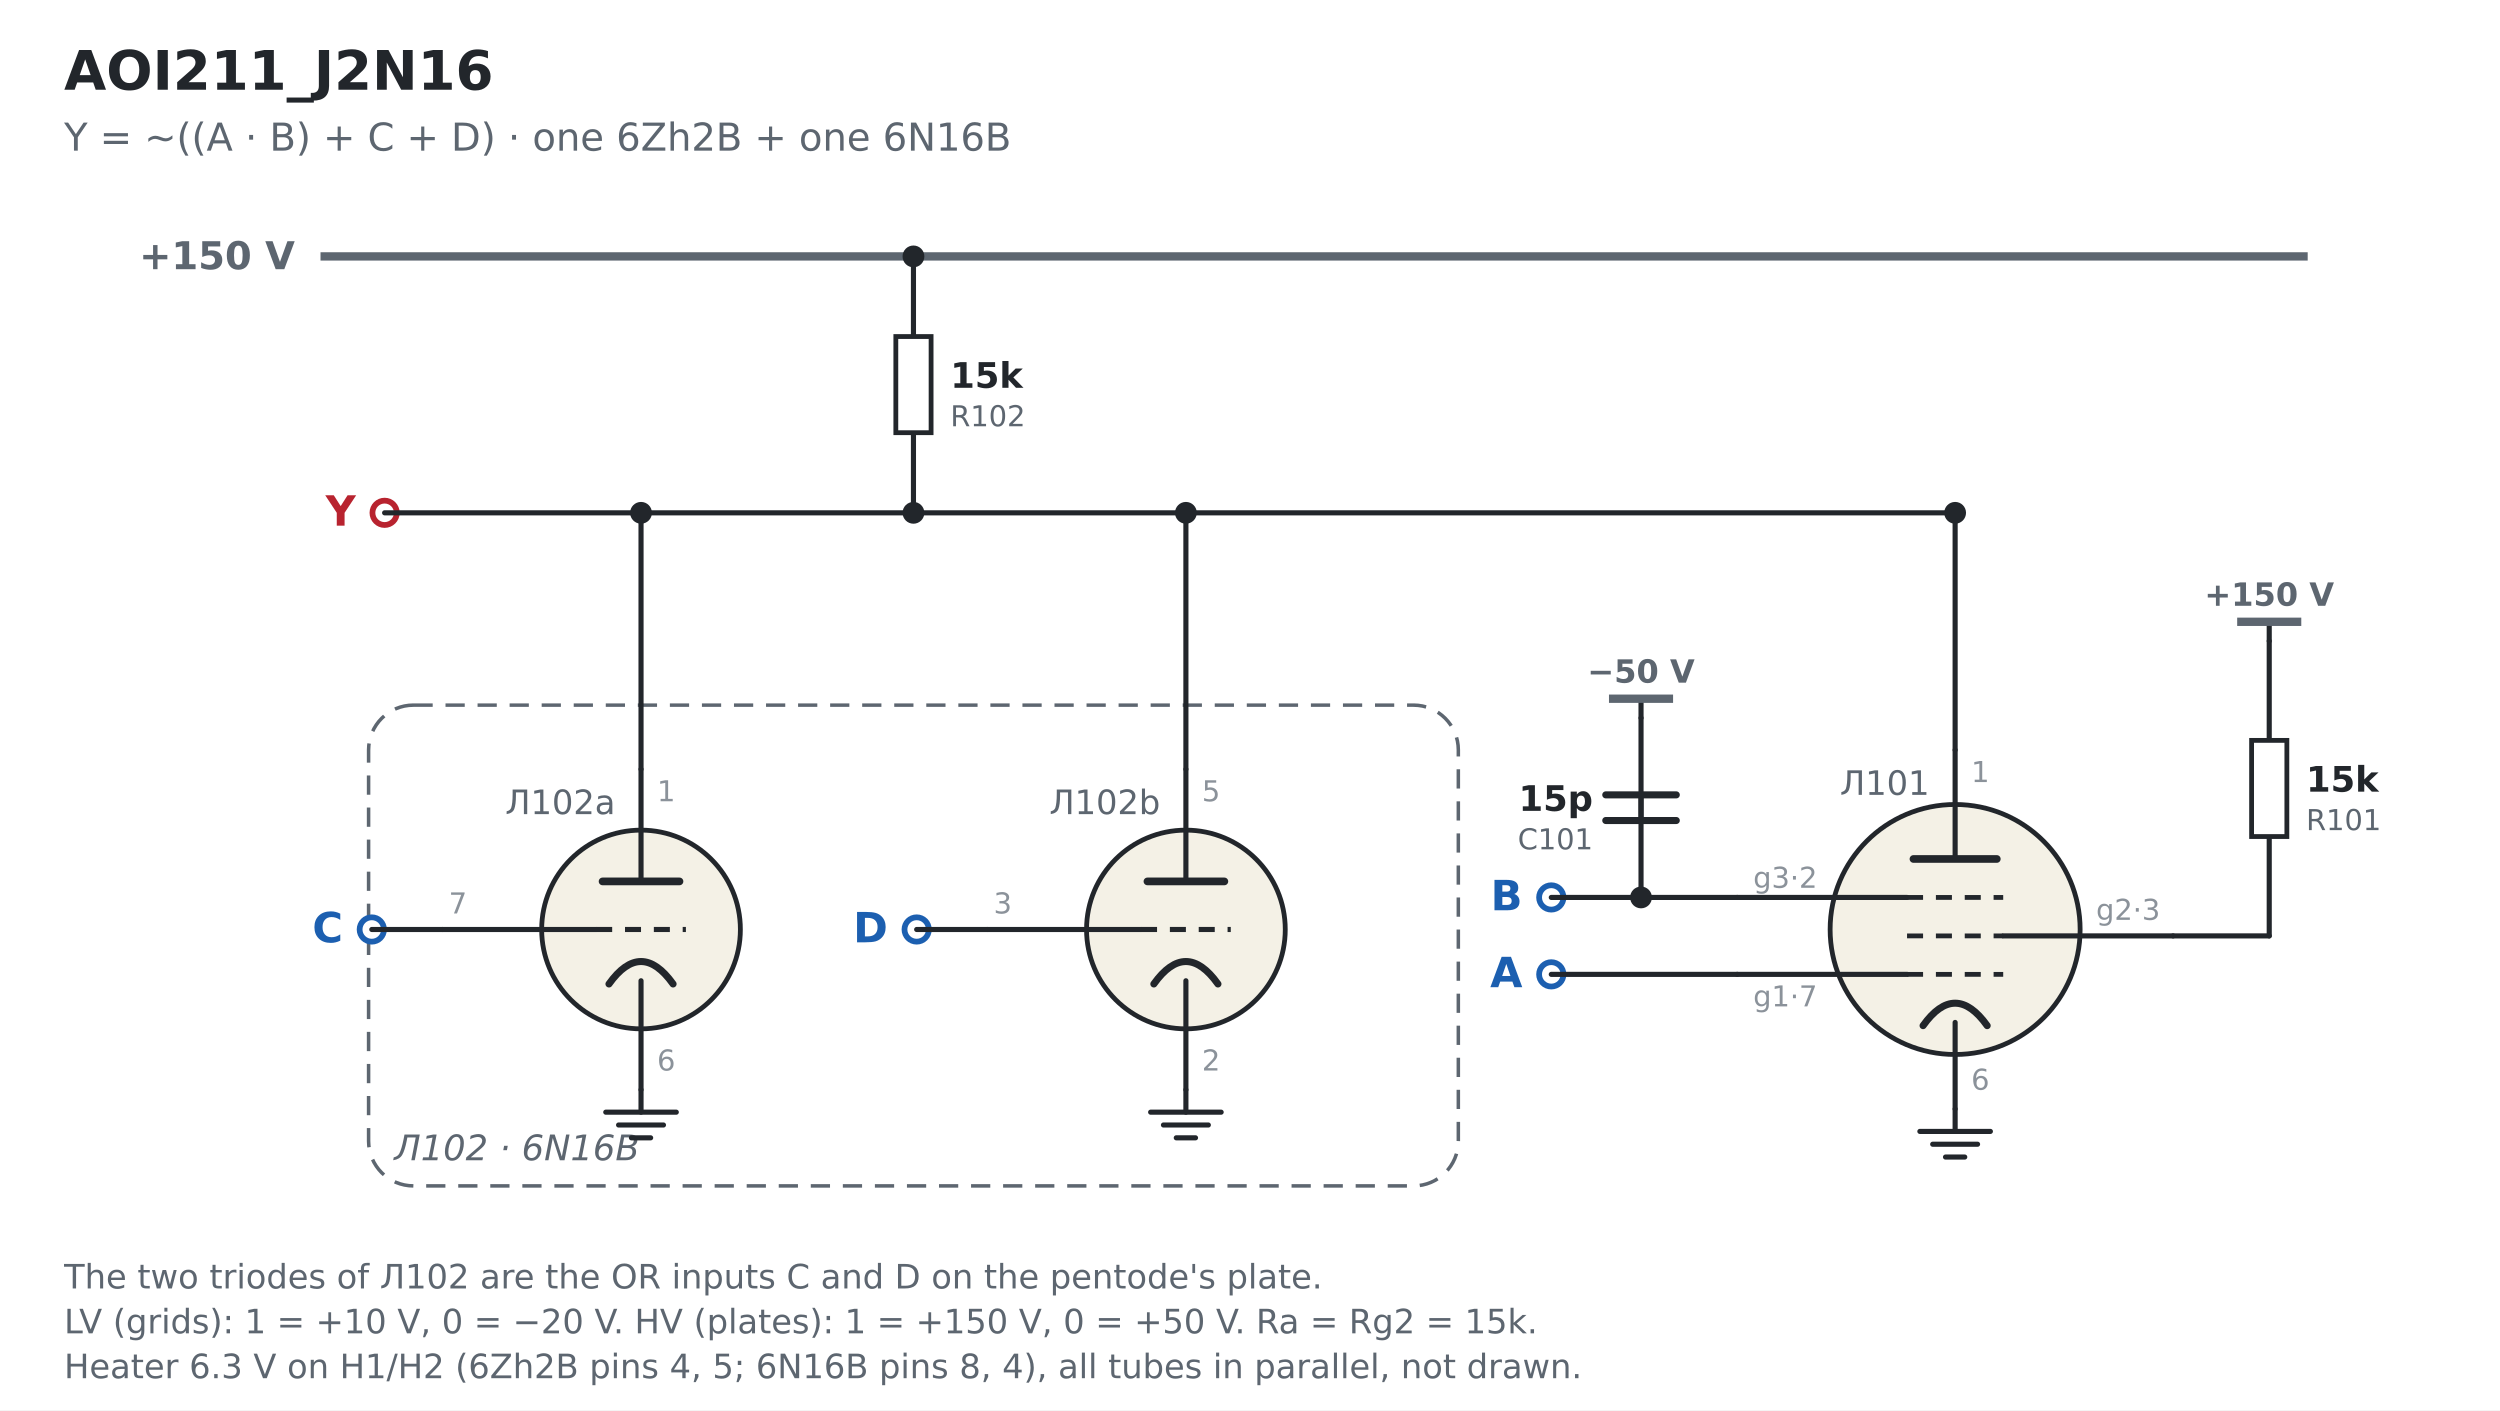
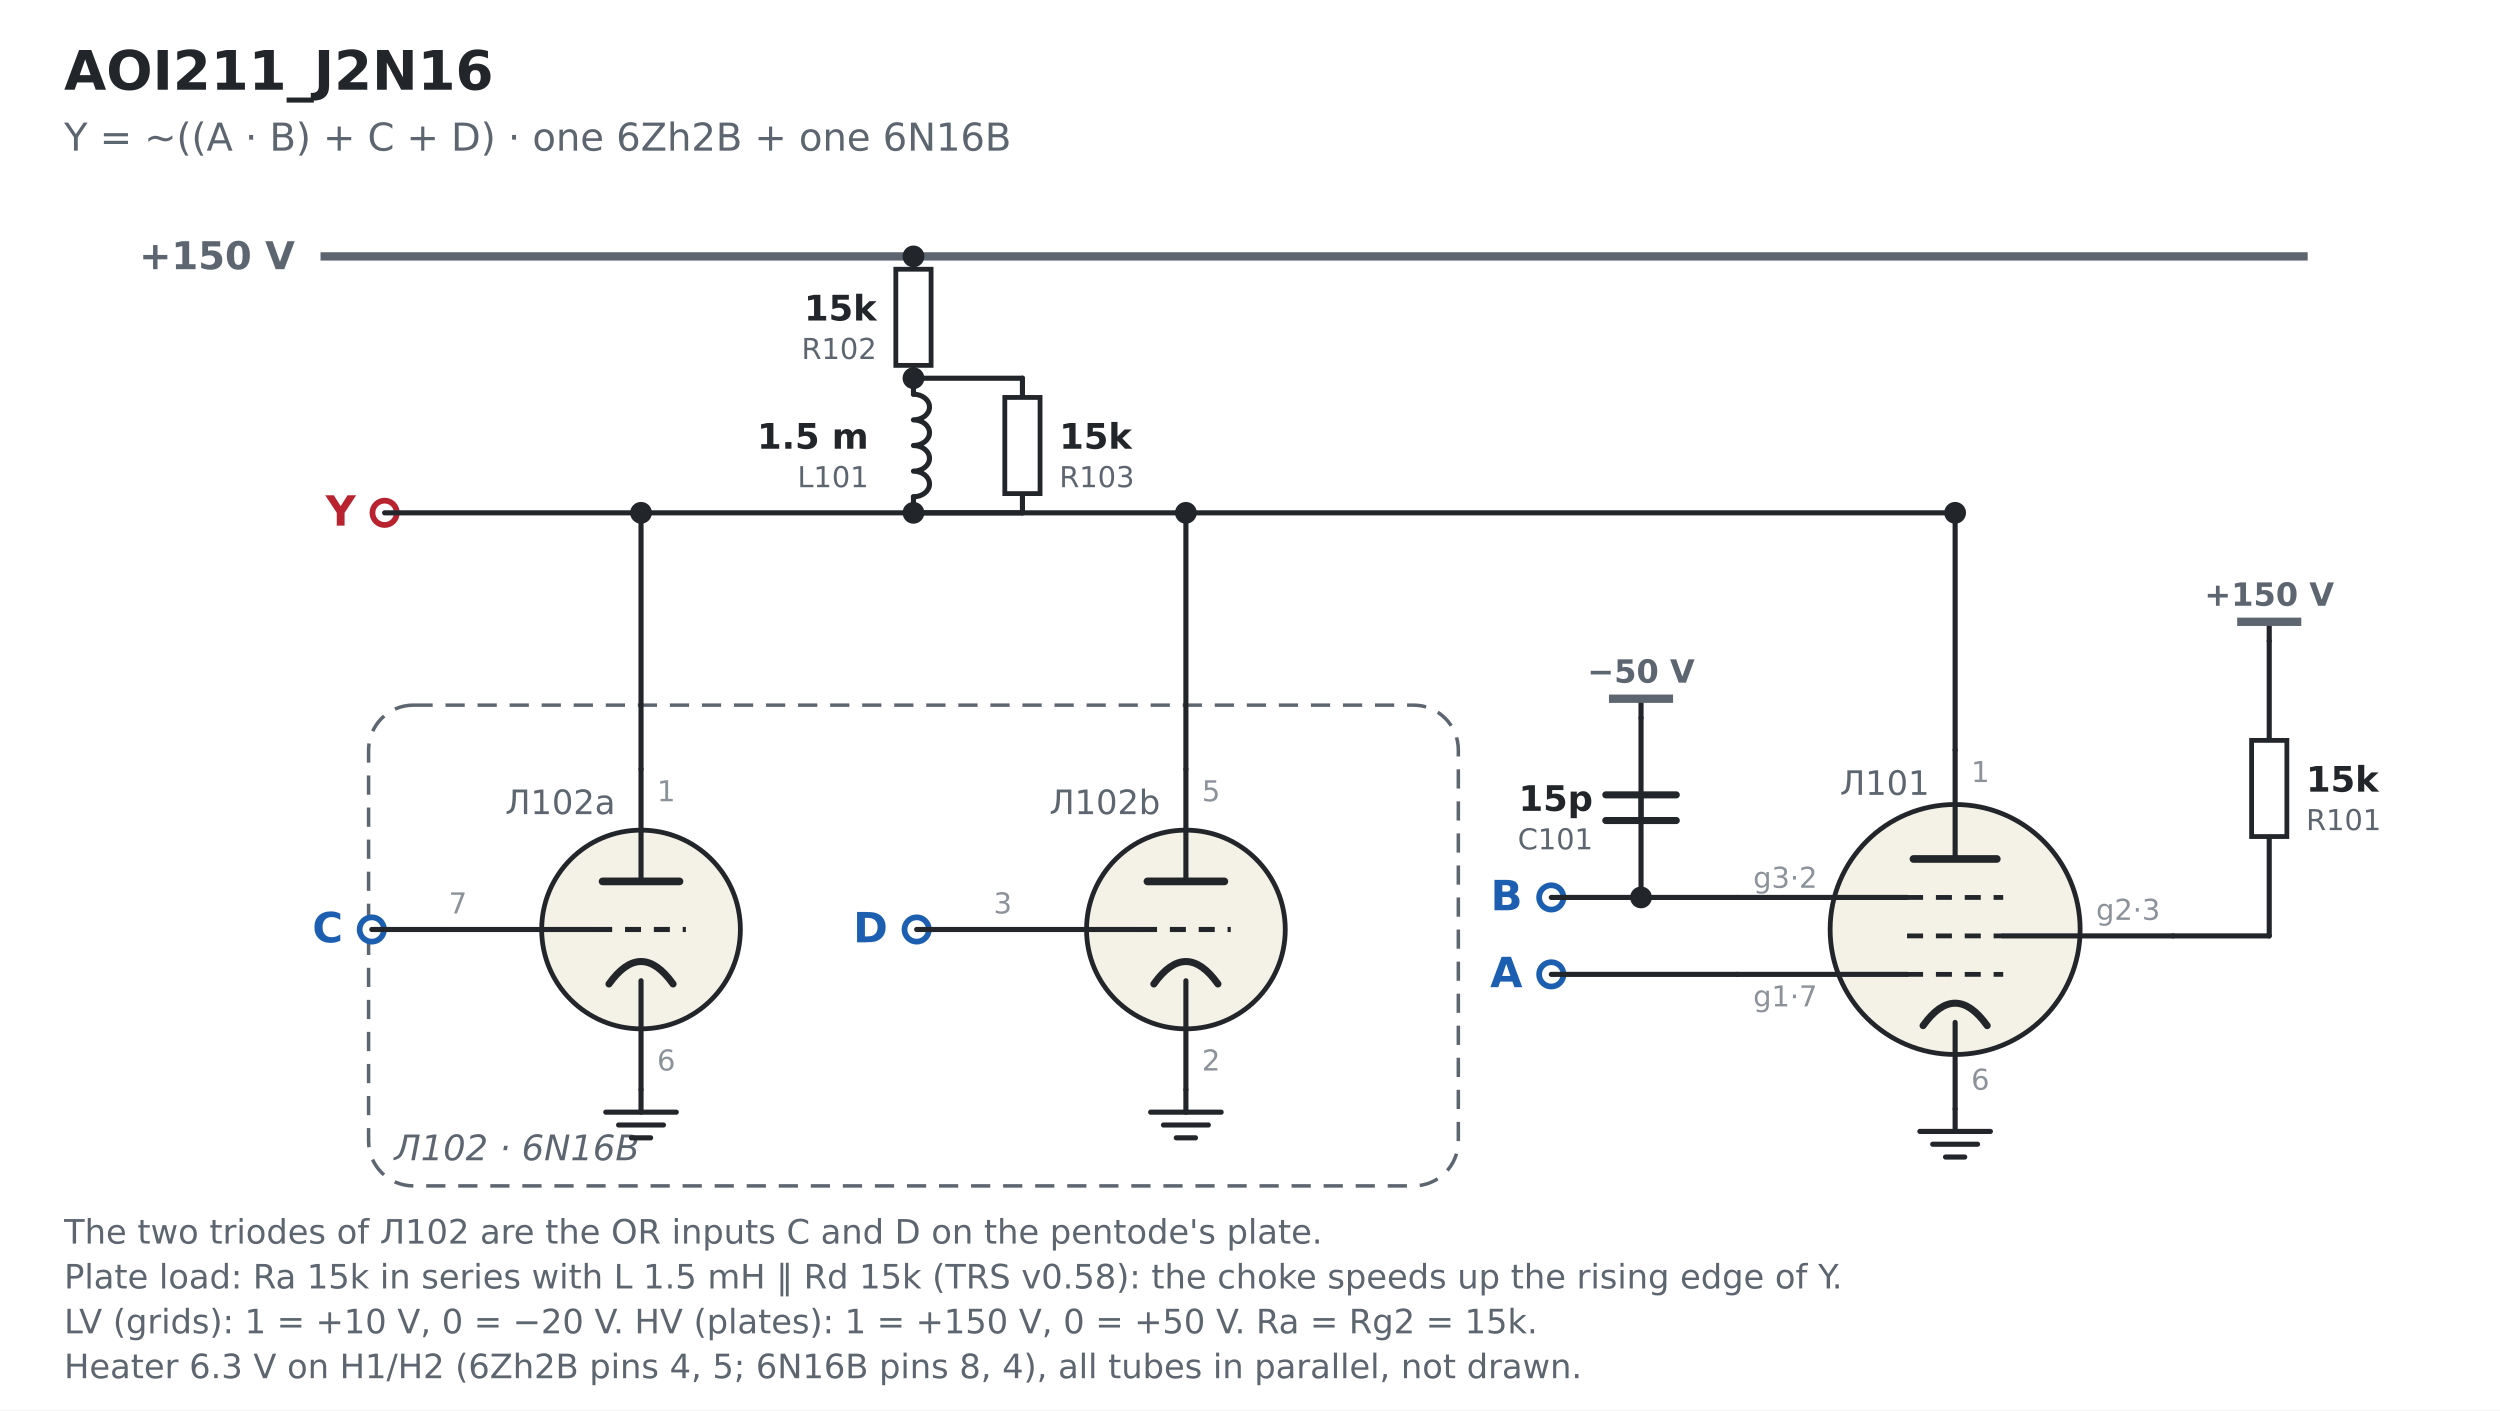
<svg xmlns="http://www.w3.org/2000/svg" viewBox="0 0 780 440" width="780" height="440" font-family="DejaVu Sans, Arial, sans-serif" role="img" aria-label="AOI211_J2N16">
  <rect width="780" height="440" fill="#ffffff" />
  <text x="20" y="28" font-size="17" font-weight="bold" fill="#22262b">AOI211_J2N16</text>
  <text x="20" y="47" font-size="12" fill="#5d6670">Y = ~((A · B) + C + D)  ·  one 6Zh2B + one 6N16B</text>
  <rect x="115" y="220" width="340" height="150" rx="14" fill="none" stroke="#5d6670" stroke-width="1.1" stroke-dasharray="6 4" />
  <text x="123" y="362" font-size="11" fill="#5d6670" font-style="italic">Л102 · 6N16B</text>
  <line x1="100" y1="80" x2="720" y2="80" stroke="#5d6670" stroke-width="2.6" stroke-linecap="butt" />
  <text x="92" y="84" font-size="12" fill="#5d6670" text-anchor="end" font-weight="bold" font-style="normal">+150 V</text>
  <circle cx="200" cy="290" r="31" fill="#f4f1e6" stroke="#22262b" stroke-width="1.5" />
  <line x1="188" y1="275" x2="212" y2="275" stroke="#22262b" stroke-width="2.4" stroke-linecap="round" />
  <line x1="200" y1="275" x2="200" y2="240" stroke="#22262b" stroke-width="1.6" stroke-linecap="round" />
  <line x1="186" y1="290" x2="214" y2="290" stroke="#22262b" stroke-width="1.6" stroke-linecap="butt" stroke-dasharray="5 4" />
  <line x1="186" y1="290" x2="138" y2="290" stroke="#22262b" stroke-width="1.6" stroke-linecap="round" />
  <path d="M190,307 Q200,293 210,307" stroke="#22262b" stroke-width="2.2" fill="none" stroke-linejoin="round" stroke-linecap="round" />
  <line x1="200" y1="306" x2="200" y2="340" stroke="#22262b" stroke-width="1.6" stroke-linecap="round" />
  <text x="205" y="250" font-size="9" fill="#8b929a" text-anchor="start" font-weight="normal" font-style="normal">1</text>
  <text x="140" y="285" font-size="9" fill="#8b929a" text-anchor="start" font-weight="normal" font-style="normal">7</text>
  <text x="205" y="334" font-size="9" fill="#8b929a" text-anchor="start" font-weight="normal" font-style="normal">6</text>
  <text x="192" y="254" font-size="10.5" fill="#5d6670" text-anchor="end" font-weight="normal" font-style="normal">Л102a</text>
  <circle cx="370" cy="290" r="31" fill="#f4f1e6" stroke="#22262b" stroke-width="1.5" />
  <line x1="358" y1="275" x2="382" y2="275" stroke="#22262b" stroke-width="2.4" stroke-linecap="round" />
  <line x1="370" y1="275" x2="370" y2="240" stroke="#22262b" stroke-width="1.6" stroke-linecap="round" />
  <line x1="356" y1="290" x2="384" y2="290" stroke="#22262b" stroke-width="1.6" stroke-linecap="butt" stroke-dasharray="5 4" />
  <line x1="356" y1="290" x2="308" y2="290" stroke="#22262b" stroke-width="1.6" stroke-linecap="round" />
  <path d="M360,307 Q370,293 380,307" stroke="#22262b" stroke-width="2.2" fill="none" stroke-linejoin="round" stroke-linecap="round" />
  <line x1="370" y1="306" x2="370" y2="340" stroke="#22262b" stroke-width="1.6" stroke-linecap="round" />
  <text x="375" y="250" font-size="9" fill="#8b929a" text-anchor="start" font-weight="normal" font-style="normal">5</text>
  <text x="310" y="285" font-size="9" fill="#8b929a" text-anchor="start" font-weight="normal" font-style="normal">3</text>
  <text x="375" y="334" font-size="9" fill="#8b929a" text-anchor="start" font-weight="normal" font-style="normal">2</text>
  <text x="362" y="254" font-size="10.5" fill="#5d6670" text-anchor="end" font-weight="normal" font-style="normal">Л102b</text>
  <circle cx="116" cy="290" r="3.8" fill="#fff" stroke="#1c5fb0" stroke-width="1.8" />
  <text x="107" y="294" font-size="13" fill="#1c5fb0" text-anchor="end" font-weight="bold" font-style="normal">C</text>
  <line x1="200" y1="340" x2="200" y2="347" stroke="#22262b" stroke-width="1.6" stroke-linecap="round" />
  <line x1="189" y1="347" x2="211" y2="347" stroke="#22262b" stroke-width="1.6" stroke-linecap="round" />
  <line x1="193" y1="351" x2="207" y2="351" stroke="#22262b" stroke-width="1.6" stroke-linecap="round" />
  <line x1="197" y1="355" x2="203" y2="355" stroke="#22262b" stroke-width="1.6" stroke-linecap="round" />
  <circle cx="286" cy="290" r="3.8" fill="#fff" stroke="#1c5fb0" stroke-width="1.8" />
  <text x="277" y="294" font-size="13" fill="#1c5fb0" text-anchor="end" font-weight="bold" font-style="normal">D</text>
  <line x1="370" y1="340" x2="370" y2="347" stroke="#22262b" stroke-width="1.6" stroke-linecap="round" />
  <line x1="359" y1="347" x2="381" y2="347" stroke="#22262b" stroke-width="1.6" stroke-linecap="round" />
  <line x1="363" y1="351" x2="377" y2="351" stroke="#22262b" stroke-width="1.6" stroke-linecap="round" />
  <line x1="367" y1="355" x2="373" y2="355" stroke="#22262b" stroke-width="1.6" stroke-linecap="round" />
  <circle cx="610" cy="290" r="39" fill="#f4f1e6" stroke="#22262b" stroke-width="1.5" />
  <line x1="597" y1="268" x2="623" y2="268" stroke="#22262b" stroke-width="2.4" stroke-linecap="round" />
  <line x1="610" y1="268" x2="610" y2="234" stroke="#22262b" stroke-width="1.6" stroke-linecap="round" />
  <line x1="595" y1="280" x2="625" y2="280" stroke="#22262b" stroke-width="1.5" stroke-linecap="butt" stroke-dasharray="5 4" />
  <line x1="595" y1="292" x2="625" y2="292" stroke="#22262b" stroke-width="1.5" stroke-linecap="butt" stroke-dasharray="5 4" />
  <line x1="595" y1="304" x2="625" y2="304" stroke="#22262b" stroke-width="1.5" stroke-linecap="butt" stroke-dasharray="5 4" />
  <line x1="595" y1="280" x2="542" y2="280" stroke="#22262b" stroke-width="1.6" stroke-linecap="round" />
  <line x1="625" y1="292" x2="678" y2="292" stroke="#22262b" stroke-width="1.6" stroke-linecap="round" />
  <line x1="595" y1="304" x2="542" y2="304" stroke="#22262b" stroke-width="1.6" stroke-linecap="round" />
  <path d="M600,320 Q610,306 620,320" stroke="#22262b" stroke-width="2.2" fill="none" stroke-linejoin="round" stroke-linecap="round" />
  <line x1="610" y1="319" x2="610" y2="346" stroke="#22262b" stroke-width="1.6" stroke-linecap="round" />
  <text x="615" y="244" font-size="9" fill="#8b929a" text-anchor="start" font-weight="normal" font-style="normal">1</text>
  <text x="547" y="277" font-size="9" fill="#8b929a" text-anchor="start" font-weight="normal" font-style="normal">g3·2</text>
  <text x="547" y="314" font-size="9" fill="#8b929a" text-anchor="start" font-weight="normal" font-style="normal">g1·7</text>
  <text x="674" y="287" font-size="9" fill="#8b929a" text-anchor="end" font-weight="normal" font-style="normal">g2·3</text>
  <text x="615" y="340" font-size="9" fill="#8b929a" text-anchor="start" font-weight="normal" font-style="normal">6</text>
  <text x="602" y="248" font-size="10.5" fill="#5d6670" text-anchor="end" font-weight="normal" font-style="normal">Л101</text>
  <circle cx="484" cy="304" r="3.8" fill="#fff" stroke="#1c5fb0" stroke-width="1.8" />
  <text x="475" y="308" font-size="13" fill="#1c5fb0" text-anchor="end" font-weight="bold" font-style="normal">A</text>
  <circle cx="484" cy="280" r="3.8" fill="#fff" stroke="#1c5fb0" stroke-width="1.8" />
  <text x="475" y="284" font-size="13" fill="#1c5fb0" text-anchor="end" font-weight="bold" font-style="normal">B</text>
  <line x1="512" y1="280" x2="512" y2="248" stroke="#22262b" stroke-width="1.6" stroke-linecap="round" />
  <line x1="512" y1="256" x2="512" y2="224" stroke="#22262b" stroke-width="1.6" stroke-linecap="round" />
  <line x1="501" y1="248" x2="523" y2="248" stroke="#22262b" stroke-width="2.2" stroke-linecap="round" />
  <line x1="501" y1="256" x2="523" y2="256" stroke="#22262b" stroke-width="2.2" stroke-linecap="round" />
  <text x="497" y="253" font-size="11" fill="#22262b" text-anchor="end" font-weight="bold" font-style="normal">15p</text>
  <text x="497" y="265" font-size="9" fill="#5d6670" text-anchor="end" font-weight="normal" font-style="normal">C101</text>
  <line x1="512" y1="224" x2="512" y2="218" stroke="#22262b" stroke-width="1.6" stroke-linecap="round" />
  <line x1="502" y1="218" x2="522" y2="218" stroke="#5d6670" stroke-width="2.6" stroke-linecap="butt" />
  <text x="512" y="213" font-size="10" fill="#5d6670" text-anchor="middle" font-weight="bold" font-style="normal">−50 V</text>
  <line x1="708" y1="200" x2="708" y2="231" stroke="#22262b" stroke-width="1.6" stroke-linecap="round" />
  <line x1="708" y1="261" x2="708" y2="292" stroke="#22262b" stroke-width="1.6" stroke-linecap="round" />
  <rect x="702.5" y="231" width="11" height="30" fill="#fff" stroke="#22262b" stroke-width="1.5" />
  <text x="719.5" y="247" font-size="11" fill="#22262b" text-anchor="start" font-weight="bold" font-style="normal">15k</text>
  <text x="719.5" y="259" font-size="9" fill="#5d6670" text-anchor="start" font-weight="normal" font-style="normal">R101</text>
  <line x1="708" y1="200" x2="708" y2="194" stroke="#22262b" stroke-width="1.6" stroke-linecap="round" />
  <line x1="698" y1="194" x2="718" y2="194" stroke="#5d6670" stroke-width="2.6" stroke-linecap="butt" />
  <text x="708" y="189" font-size="10" fill="#5d6670" text-anchor="middle" font-weight="bold" font-style="normal">+150 V</text>
  <line x1="610" y1="346" x2="610" y2="353" stroke="#22262b" stroke-width="1.6" stroke-linecap="round" />
  <line x1="599" y1="353" x2="621" y2="353" stroke="#22262b" stroke-width="1.6" stroke-linecap="round" />
  <line x1="603" y1="357" x2="617" y2="357" stroke="#22262b" stroke-width="1.6" stroke-linecap="round" />
  <line x1="607" y1="361" x2="613" y2="361" stroke="#22262b" stroke-width="1.6" stroke-linecap="round" />
-   <line x1="285" y1="80" x2="285" y2="105" stroke="#22262b" stroke-width="1.6" stroke-linecap="round" />
-   <line x1="285" y1="135" x2="285" y2="160" stroke="#22262b" stroke-width="1.6" stroke-linecap="round" />
-   <rect x="279.5" y="105" width="11" height="30" fill="#fff" stroke="#22262b" stroke-width="1.5" />
-   <text x="296.5" y="121" font-size="11" fill="#22262b" text-anchor="start" font-weight="bold" font-style="normal">15k</text>
-   <text x="296.5" y="133" font-size="9" fill="#5d6670" text-anchor="start" font-weight="normal" font-style="normal">R102</text>
+   <line x1="285" y1="80" x2="285" y2="84" stroke="#22262b" stroke-width="1.6" stroke-linecap="round" />
+   <line x1="285" y1="114" x2="285" y2="118" stroke="#22262b" stroke-width="1.6" stroke-linecap="round" />
+   <rect x="279.5" y="84" width="11" height="30" fill="#fff" stroke="#22262b" stroke-width="1.5" />
+   <text x="273.5" y="100" font-size="11" fill="#22262b" text-anchor="end" font-weight="bold" font-style="normal">15k</text>
+   <text x="273.5" y="112" font-size="9" fill="#5d6670" text-anchor="end" font-weight="normal" font-style="normal">R102</text>
+   <line x1="285" y1="118" x2="285" y2="123" stroke="#22262b" stroke-width="1.6" stroke-linecap="round" />
+   <line x1="285" y1="155" x2="285" y2="160" stroke="#22262b" stroke-width="1.6" stroke-linecap="round" />
+   <path d="M285,123 a5,4 0 0 1 0,8 a5,4 0 0 1 0,8 a5,4 0 0 1 0,8 a5,4 0 0 1 0,8" stroke="#22262b" stroke-width="1.6" fill="none" stroke-linejoin="round" stroke-linecap="round" />
+   <text x="271" y="140" font-size="11" fill="#22262b" text-anchor="end" font-weight="bold" font-style="normal">1.5 m</text>
+   <text x="271" y="152" font-size="9" fill="#5d6670" text-anchor="end" font-weight="normal" font-style="normal">L101</text>
+   <line x1="319" y1="118" x2="319" y2="124" stroke="#22262b" stroke-width="1.6" stroke-linecap="round" />
+   <line x1="319" y1="154" x2="319" y2="160" stroke="#22262b" stroke-width="1.6" stroke-linecap="round" />
+   <rect x="313.5" y="124" width="11" height="30" fill="#fff" stroke="#22262b" stroke-width="1.5" />
+   <text x="330.5" y="140" font-size="11" fill="#22262b" text-anchor="start" font-weight="bold" font-style="normal">15k</text>
+   <text x="330.5" y="152" font-size="9" fill="#5d6670" text-anchor="start" font-weight="normal" font-style="normal">R103</text>
  <circle cx="120" cy="160" r="3.8" fill="#fff" stroke="#b8232f" stroke-width="1.8" />
  <text x="111" y="164" font-size="13" fill="#b8232f" text-anchor="end" font-weight="bold" font-style="normal">Y</text>
  <path d="M116,290 L138,290" fill="none" stroke="#22262b" stroke-width="1.6" stroke-linejoin="round" stroke-linecap="round" />
  <path d="M286,290 L308,290" fill="none" stroke="#22262b" stroke-width="1.6" stroke-linejoin="round" stroke-linecap="round" />
  <path d="M484,304 L542,304" fill="none" stroke="#22262b" stroke-width="1.6" stroke-linejoin="round" stroke-linecap="round" />
  <path d="M484,280 L542,280" fill="none" stroke="#22262b" stroke-width="1.6" stroke-linejoin="round" stroke-linecap="round" />
  <path d="M678,292 L708,292" fill="none" stroke="#22262b" stroke-width="1.6" stroke-linejoin="round" stroke-linecap="round" />
  <path d="M200,240 L200,160 L610,160 L610,234" fill="none" stroke="#22262b" stroke-width="1.6" stroke-linejoin="round" stroke-linecap="round" />
  <path d="M370,240 L370,160" fill="none" stroke="#22262b" stroke-width="1.6" stroke-linejoin="round" stroke-linecap="round" />
+   <path d="M285,118 L319,118" fill="none" stroke="#22262b" stroke-width="1.6" stroke-linejoin="round" stroke-linecap="round" />
+   <path d="M319,160 L285,160" fill="none" stroke="#22262b" stroke-width="1.6" stroke-linejoin="round" stroke-linecap="round" />
  <path d="M200,160 L120,160" fill="none" stroke="#22262b" stroke-width="1.6" stroke-linejoin="round" stroke-linecap="round" />
  <circle cx="512" cy="280" r="3.4" fill="#22262b" />
  <circle cx="200" cy="160" r="3.4" fill="#22262b" />
  <circle cx="370" cy="160" r="3.4" fill="#22262b" />
  <circle cx="610" cy="160" r="3.4" fill="#22262b" />
+   <circle cx="285" cy="118" r="3.4" fill="#22262b" />
+   <circle cx="285" cy="160" r="3.4" fill="#22262b" />
  <circle cx="285" cy="80" r="3.4" fill="#22262b" />
-   <circle cx="285" cy="160" r="3.4" fill="#22262b" />
-   <text x="20" y="402" font-size="10.5" fill="#5d6670">The two triodes of Л102 are the OR inputs C and D on the pentode's plate.</text>
+   <text x="20" y="388" font-size="10.5" fill="#5d6670">The two triodes of Л102 are the OR inputs C and D on the pentode's plate.</text>
+   <text x="20" y="402" font-size="10.5" fill="#5d6670">Plate load: Ra 15k in series with L 1.5 mH ‖ Rd 15k (TRS v0.58): the choke speeds up the rising edge of Y.</text>
  <text x="20" y="416" font-size="10.5" fill="#5d6670">LV (grids): 1 = +10 V, 0 = −20 V.   HV (plates): 1 = +150 V, 0 = +50 V.   Ra = Rg2 = 15k.</text>
  <text x="20" y="430" font-size="10.5" fill="#5d6670">Heater 6.3 V on H1/H2 (6Zh2B pins 4, 5; 6N16B pins 8, 4), all tubes in parallel, not drawn.</text>
</svg>
